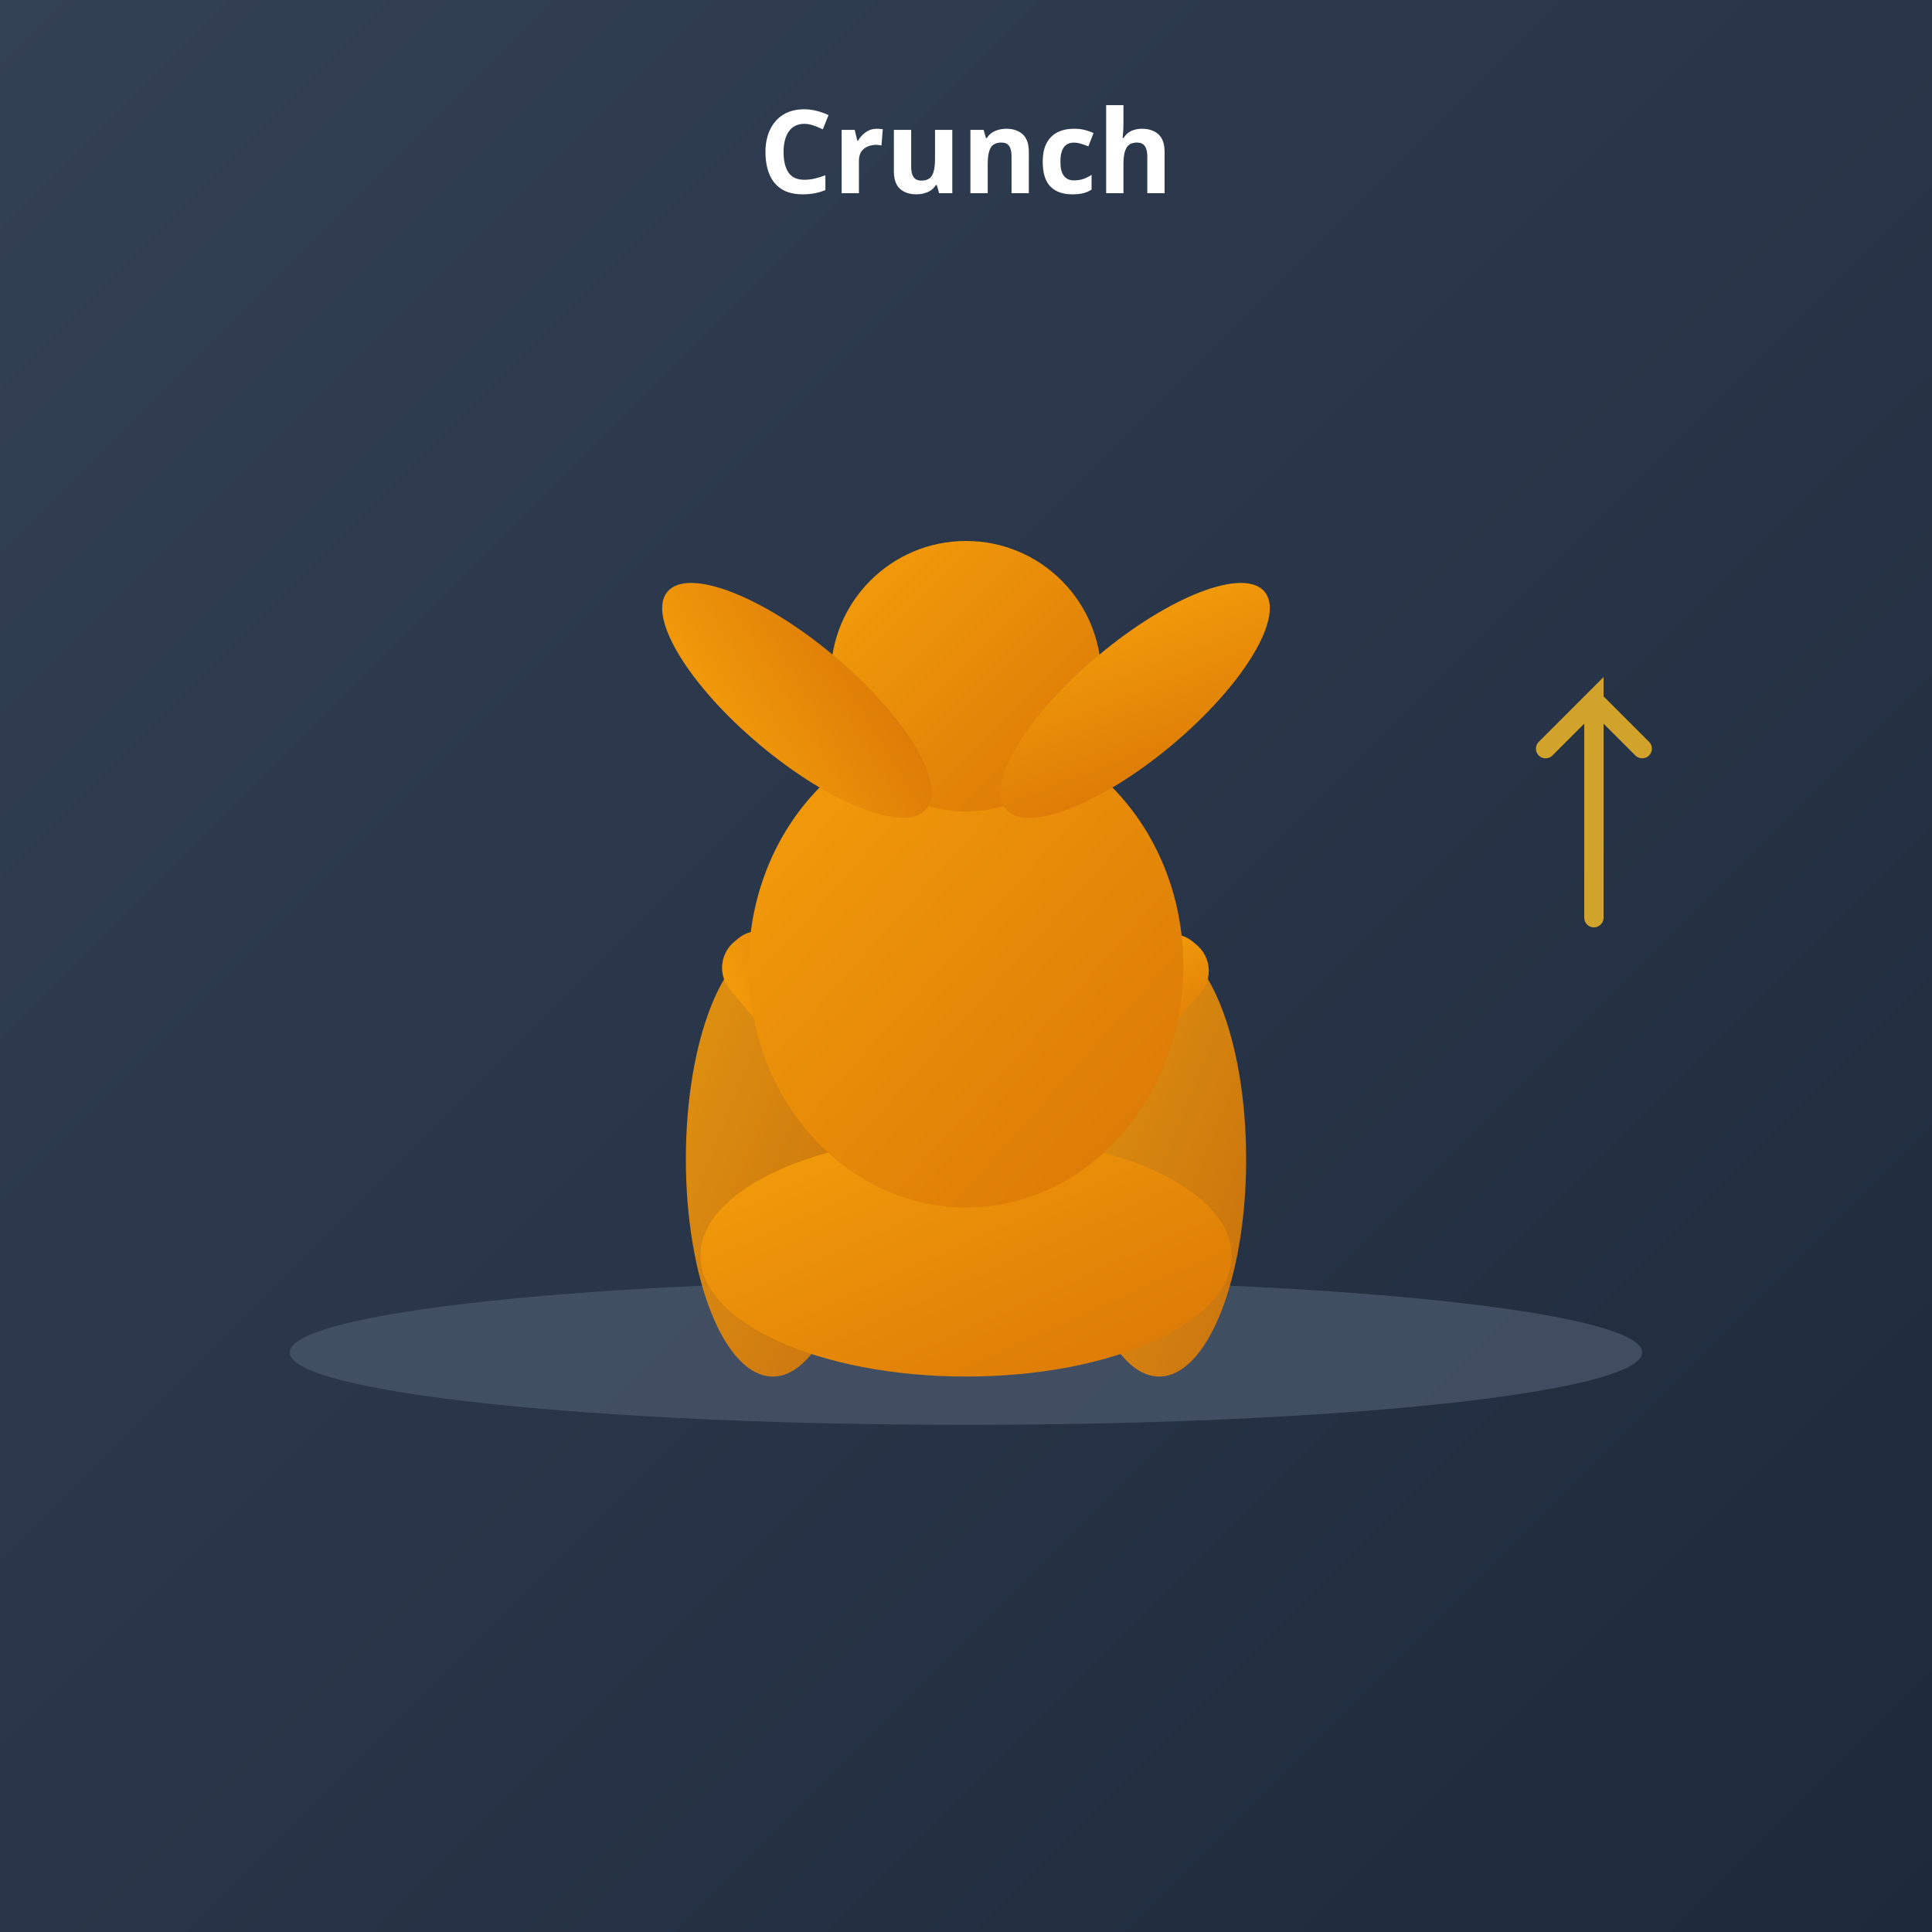
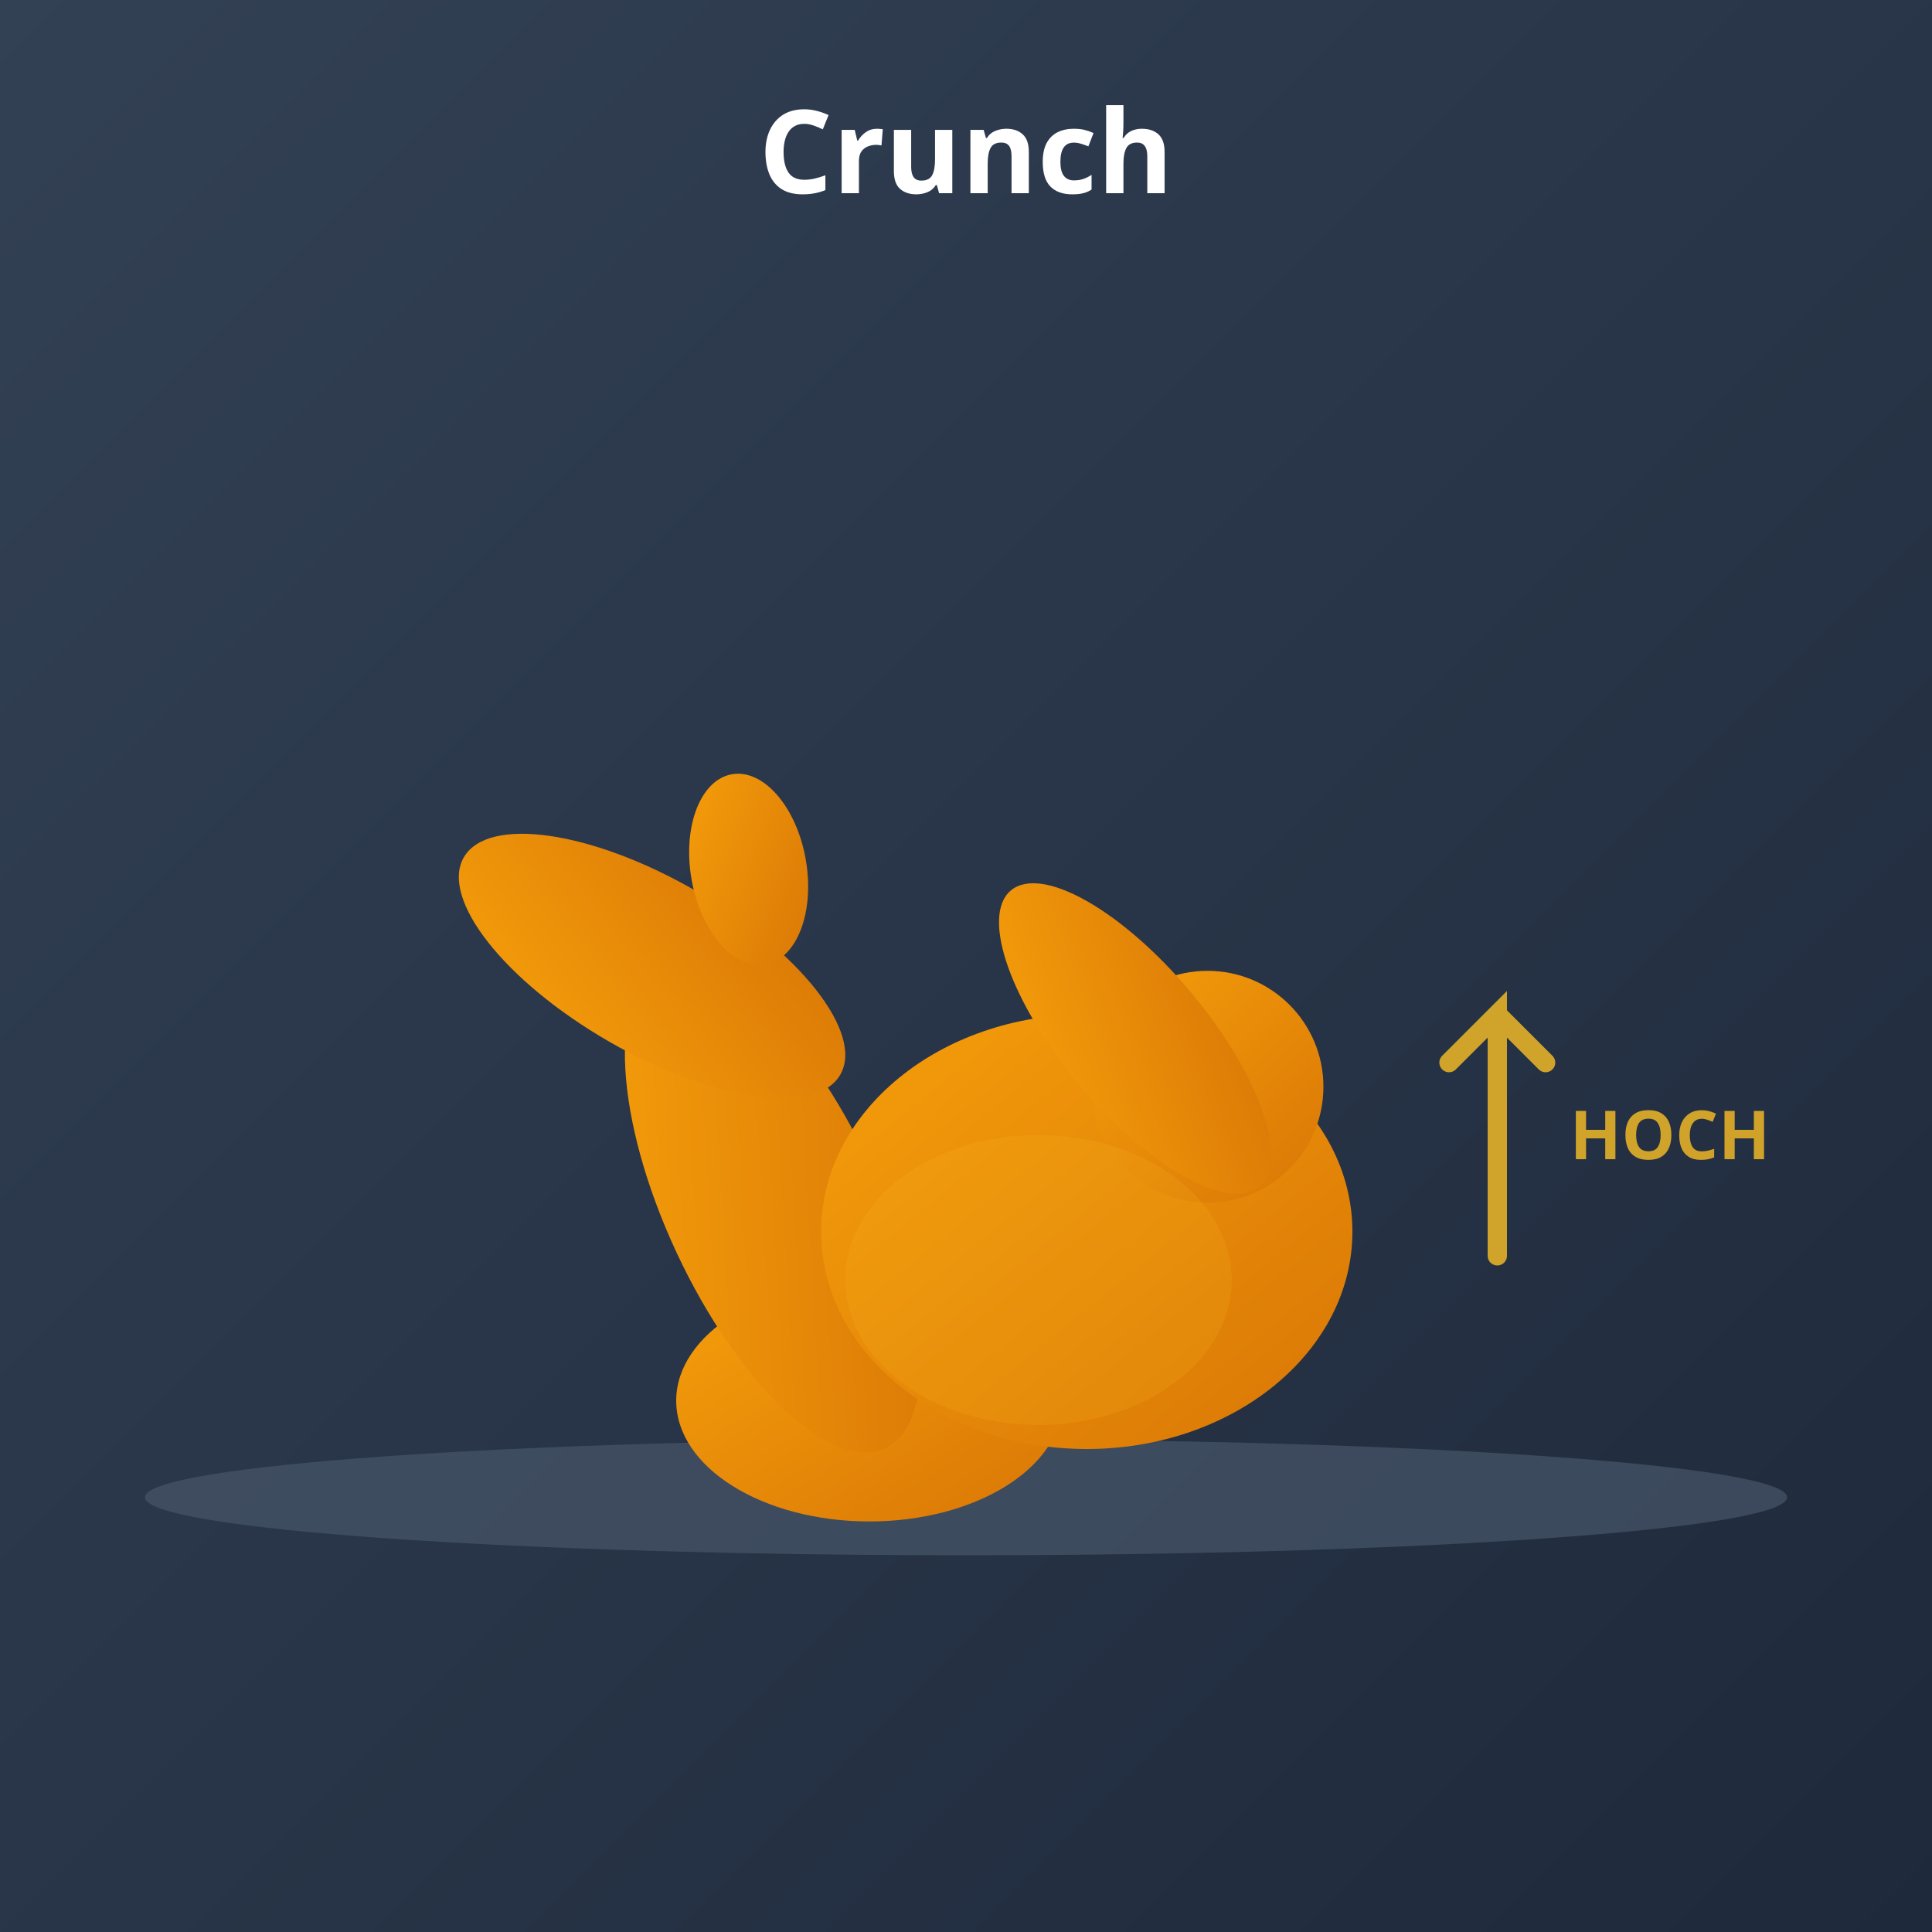
<svg xmlns="http://www.w3.org/2000/svg" width="400" height="400" viewBox="0 0 400 400">
  <defs>
    <linearGradient id="bg8" x1="0%" y1="0%" x2="100%" y2="100%">
      <stop offset="0%" style="stop-color:#334155;stop-opacity:1" />
      <stop offset="100%" style="stop-color:#1e293b;stop-opacity:1" />
    </linearGradient>
    <linearGradient id="body8" x1="0%" y1="0%" x2="100%" y2="100%">
      <stop offset="0%" style="stop-color:#f59e0b;stop-opacity:1" />
      <stop offset="100%" style="stop-color:#d97706;stop-opacity:1" />
    </linearGradient>
  </defs>
  <rect width="400" height="400" fill="url(#bg8)" />
  <text x="200" y="40" font-family="system-ui" font-size="24" font-weight="bold" fill="#ffffff" text-anchor="middle">Crunch</text>
-   <ellipse cx="200" cy="280" rx="140" ry="15" fill="#475569" opacity="0.8" />
+   <ellipse cx="200" cy="310" rx="170" ry="12" fill="#475569" opacity="0.7" />
+   <ellipse cx="180" cy="290" rx="40" ry="25" fill="url(#body8)" />
  <g>
-     <ellipse cx="160" cy="240" rx="18" ry="45" fill="url(#body8)" opacity="0.9" />
-     <ellipse cx="240" cy="240" rx="18" ry="45" fill="url(#body8)" opacity="0.9" />
-     <rect x="145" y="195" width="15" height="40" rx="7" fill="url(#body8)" transform="rotate(-40 152 195)" />
-     <rect x="240" y="195" width="15" height="40" rx="7" fill="url(#body8)" transform="rotate(40 247 195)" />
+     <ellipse cx="160" cy="250" rx="22" ry="55" fill="url(#body8)" transform="rotate(-25 160 250)" />
+     <ellipse cx="135" cy="200" rx="18" ry="45" fill="url(#body8)" transform="rotate(-60 135 200)" />
+     <ellipse cx="155" cy="180" rx="12" ry="20" fill="url(#body8)" transform="rotate(-10 155 180)" />
  </g>
-   <ellipse cx="200" cy="260" rx="55" ry="25" fill="url(#body8)" />
  <g>
-     <ellipse cx="200" cy="200" rx="45" ry="50" fill="url(#body8)">
-       <animate attributeName="cy" values="200;180;200" dur="2.5s" repeatCount="indefinite" />
-       <animate attributeName="ry" values="50;45;50" dur="2.5s" repeatCount="indefinite" />
+     <ellipse cx="225" cy="255" rx="55" ry="45" fill="url(#body8)">
+       <animate attributeName="cy" values="255;230;255" dur="2.5s" repeatCount="indefinite" />
+       <animate attributeName="transform" values="rotate(0 225 255); rotate(-20 225 230); rotate(0 225 255)" dur="2.5s" repeatCount="indefinite" />
+       <animateTransform attributeName="transform" type="rotate" values="0 225 255; -20 225 230; 0 225 255" dur="2.5s" repeatCount="indefinite" additive="sum" />
    </ellipse>
-     <circle cx="200" cy="140" r="28" fill="url(#body8)">
-       <animate attributeName="cy" values="140;115;140" dur="2.5s" repeatCount="indefinite" />
+     <circle cx="250" cy="225" r="24" fill="url(#body8)">
+       <animate attributeName="cy" values="225;195;225" dur="2.5s" repeatCount="indefinite" />
+       <animate attributeName="cx" values="250;245;250" dur="2.5s" repeatCount="indefinite" />
    </circle>
-     <ellipse cx="165" cy="145" rx="12" ry="35" fill="url(#body8)" transform="rotate(-50 165 145)">
-       <animateTransform attributeName="transform" type="rotate" values="-50 165 145; -60 165 130; -50 165 145" dur="2.5s" repeatCount="indefinite" />
-     </ellipse>
-     <ellipse cx="235" cy="145" rx="12" ry="35" fill="url(#body8)" transform="rotate(50 235 145)">
-       <animateTransform attributeName="transform" type="rotate" values="50 235 145; 60 235 130; 50 235 145" dur="2.5s" repeatCount="indefinite" />
+     <ellipse cx="235" cy="215" rx="15" ry="40" fill="url(#body8)" transform="rotate(-40 235 215)">
+       <animate attributeName="cy" values="215;185;215" dur="2.5s" repeatCount="indefinite" />
+       <animate attributeName="cx" values="235;230;235" dur="2.5s" repeatCount="indefinite" />
+       <animateTransform attributeName="transform" type="rotate" values="-40 235 215; -50 230 185; -40 235 215" dur="2.5s" repeatCount="indefinite" additive="sum" />
    </ellipse>
  </g>
  <g opacity="0.8">
-     <path d="M 330 190 L 330 145 L 320 155 M 330 145 L 340 155" stroke="#fbbf24" stroke-width="4" fill="none" stroke-linecap="round">
+     <path d="M 310 260 L 310 210 L 300 220 M 310 210 L 320 220" stroke="#fbbf24" stroke-width="4" fill="none" stroke-linecap="round">
      <animate attributeName="opacity" values="1;0.3;1" dur="2.5s" repeatCount="indefinite" />
    </path>
-     <text x="355" y="175" font-family="system-ui" font-size="14" fill="#fbbf24" font-weight="bold">
+     <text x="325" y="240" font-family="system-ui" font-size="14" fill="#fbbf24" font-weight="bold">
+       HOCH
      <animate attributeName="opacity" values="1;0.3;1" dur="2.5s" repeatCount="indefinite" />
    </text>
  </g>
+   <ellipse cx="215" cy="265" rx="40" ry="30" fill="#fbbf24" opacity="0.15">
+     <animate attributeName="opacity" values="0.1;0.25;0.1" dur="2.5s" repeatCount="indefinite" />
+   </ellipse>
</svg>
